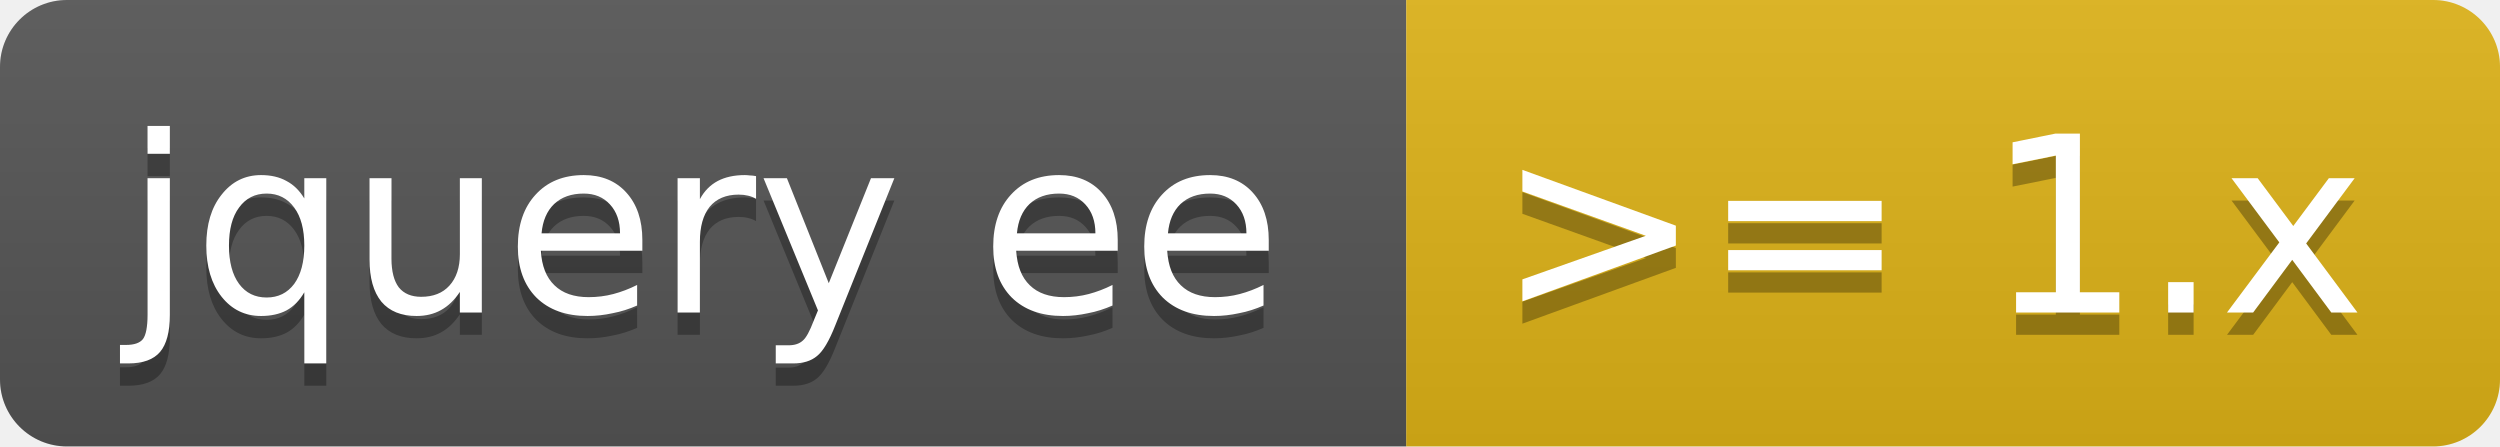
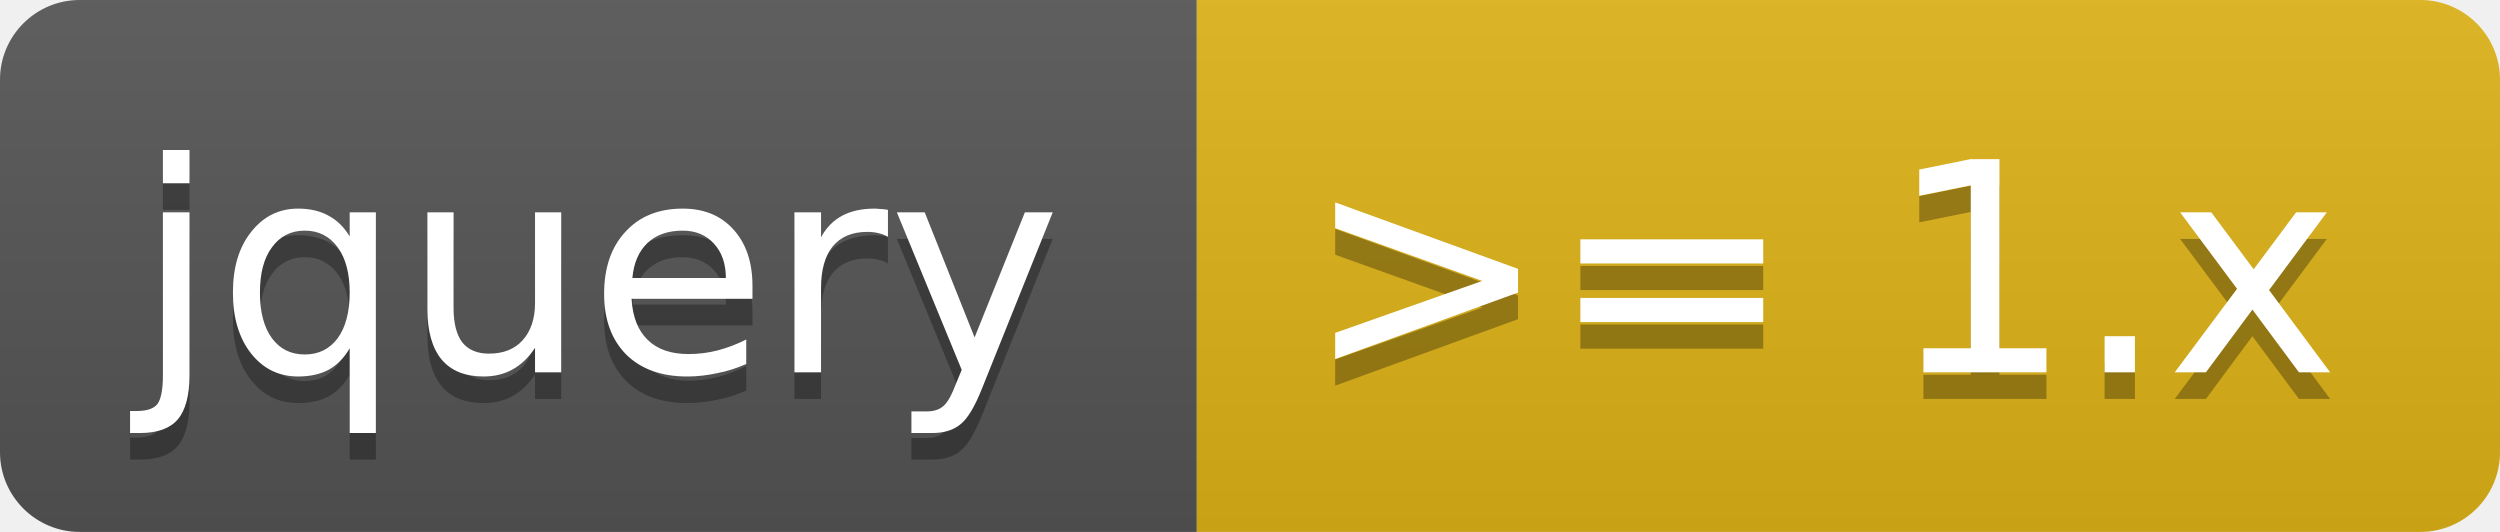
- <svg xmlns="http://www.w3.org/2000/svg" width="112" height="20">
+ <svg xmlns="http://www.w3.org/2000/svg" width="94" height="20">
  <linearGradient id="b" x2="0" y2="100%">
    <stop offset="0" stop-color="#bbb" stop-opacity=".1" />
    <stop offset="1" stop-opacity=".1" />
  </linearGradient>
  <clipPath id="a">
-     <rect width="112" height="20" rx="3" fill="#fff" />
+     <rect width="94" height="20" rx="3" fill="#fff" />
  </clipPath>
  <g clip-path="url(#a)">
-     <path fill="#555" d="M0 0h63v20H0z" />
-     <path fill="#dfb317" d="M63 0h49v20H63z" />
-     <path fill="url(#b)" d="M0 0h112v20H0z" />
+     <path fill="#555" d="M0 0h45v20H0z" />
+     <path fill="#dfb317" d="M45 0h49v20H45z" />
+     <path fill="url(#b)" d="M0 0h94v20H0z" />
  </g>
  <g fill="#fff" text-anchor="middle" font-family="DejaVu Sans,Verdana,Geneva,sans-serif" font-size="11">
-     <text x="31.5" y="15" fill="#010101" fill-opacity=".3">jquery ee</text>
-     <text x="31.5" y="14">jquery ee</text>
-     <text x="86.5" y="15" fill="#010101" fill-opacity=".3">&gt;= 1.x</text>
-     <text x="86.5" y="14">&gt;= 1.x</text>
+     <text x="22.5" y="15" fill="#010101" fill-opacity=".3">jquery</text>
+     <text x="22.5" y="14">jquery</text>
+     <text x="68.5" y="15" fill="#010101" fill-opacity=".3">&gt;= 1.x</text>
+     <text x="68.5" y="14">&gt;= 1.x</text>
  </g>
</svg>
